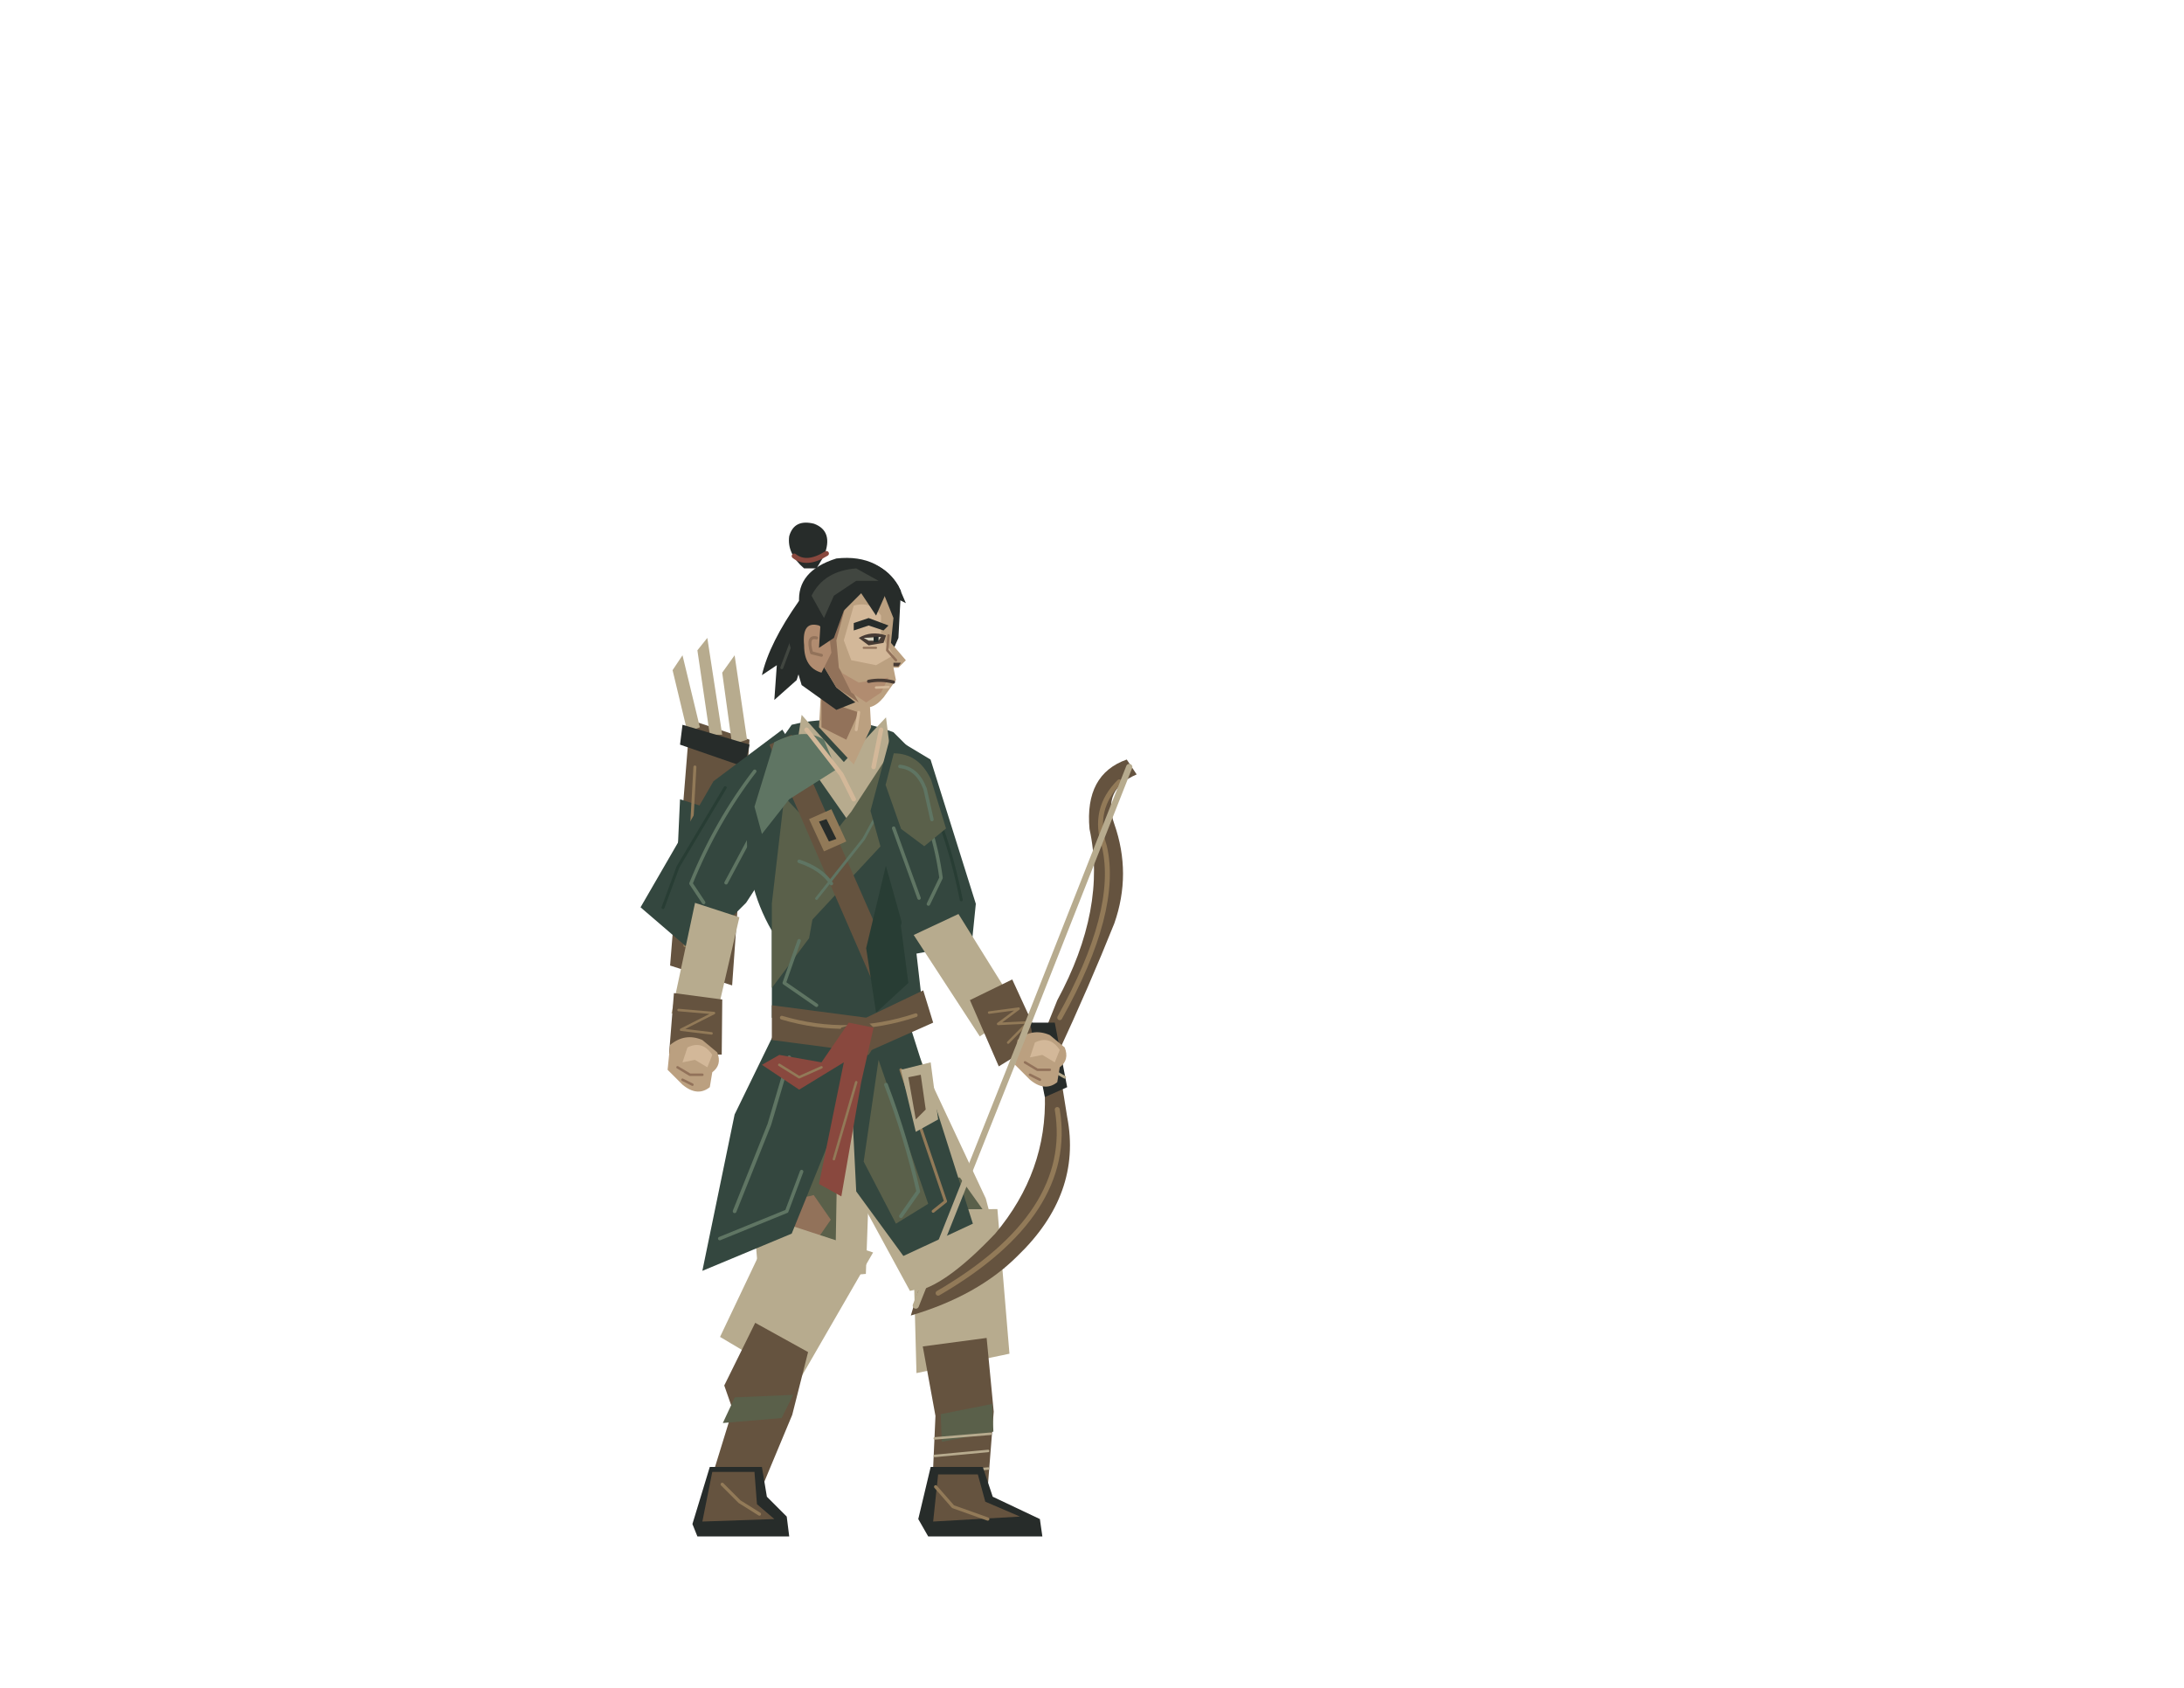
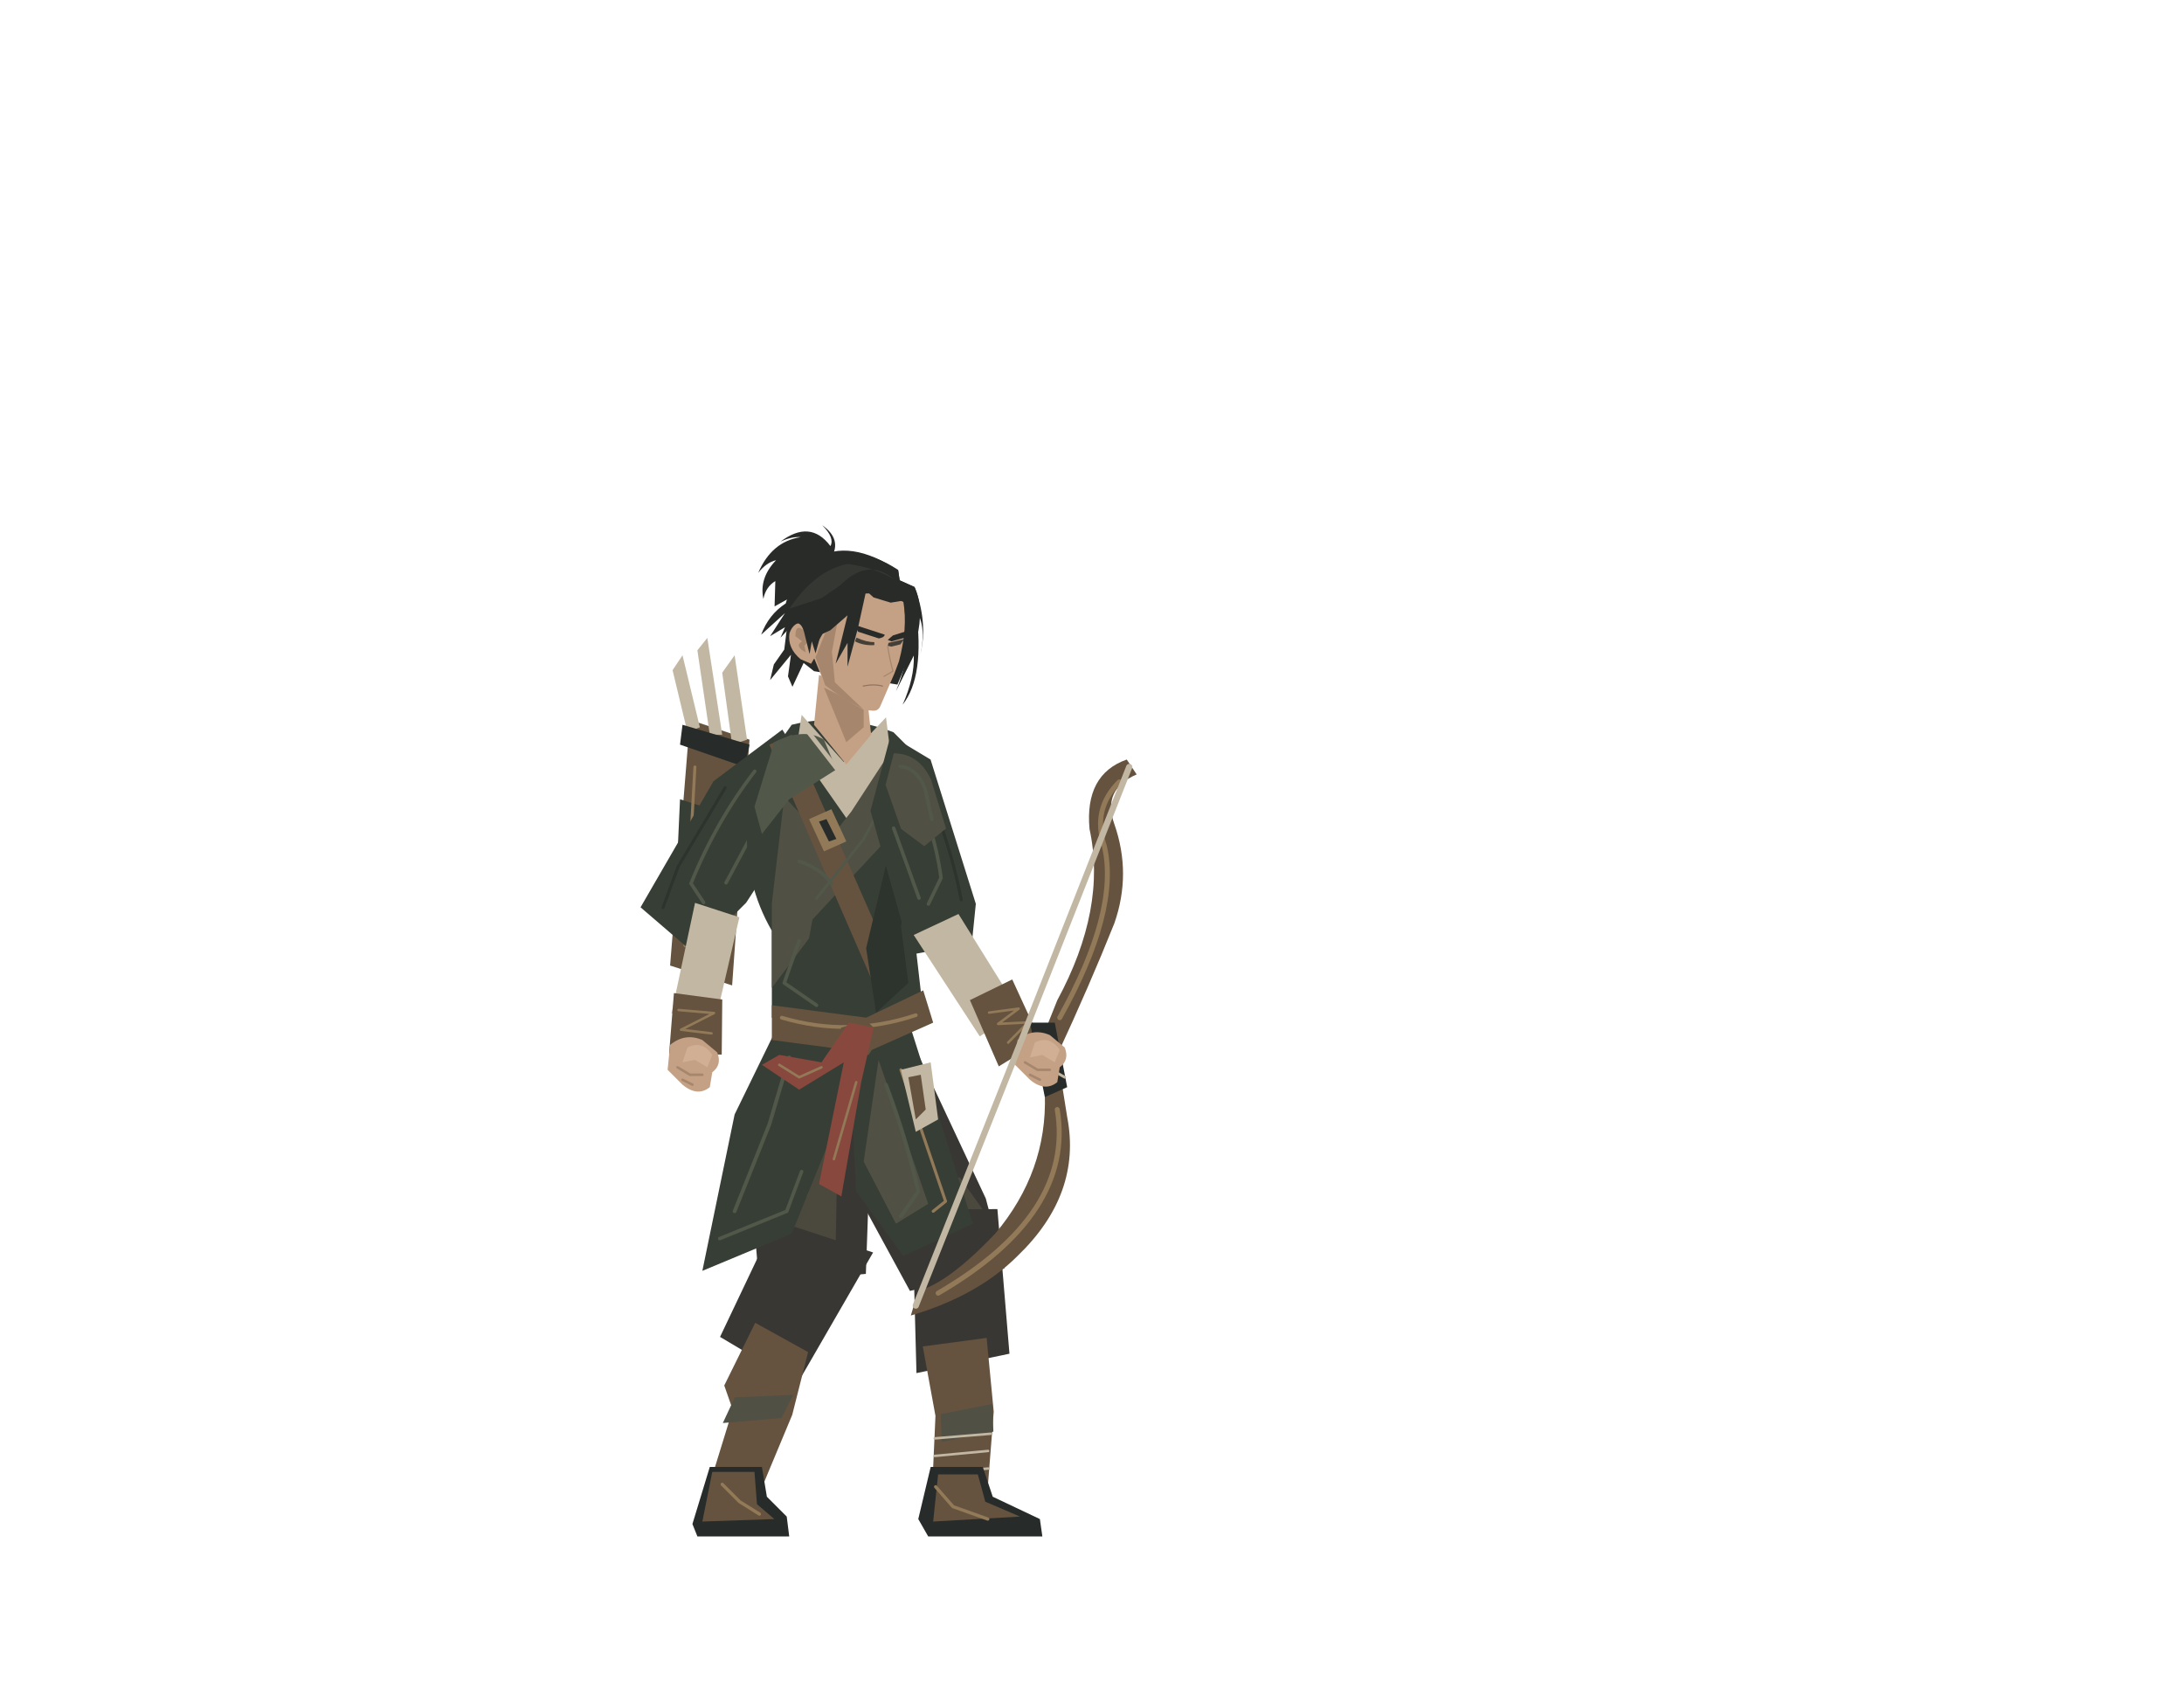
- <svg xmlns="http://www.w3.org/2000/svg" viewBox="-100 -140 880 680" role="img" aria-label="HONRO seol_o.v007 idle">
+ <svg xmlns="http://www.w3.org/2000/svg" viewBox="-100 -140 880 680" role="img" aria-label="HONRO seol_o.v008 idle">
  <g id="root" transform="matrix(1 0 0 1 0 0)" opacity="1" />
  <g id="prop_back" transform="matrix(1 0 0 1 0 3)" opacity="1">
    <path id="quiver_body" d="M178 147L202 155L195 254L170 246Z" fill="#65533F" />
-     <path id="quiver_band" d="M174 179L199 187L196 207L173 201Z" fill="#34473F" />
-     <path id="fletch" d="M177 152L171 127L175 121L182 150ZM186 153L181 119L185 114L191 153ZM195 157L191 128L196 121L201 155Z" fill="#B7AB8E" />
+     <path id="quiver_band" d="M174 179L199 187L196 207L173 201Z" fill="#373E35" />
+     <path id="fletch" d="M177 152L171 127L175 121L182 150ZM186 153L181 119L185 114L191 153ZM195 157L191 128L196 121L201 155Z" fill="#C2B7A2" />
    <path id="quiver_stitch" d="M180 166 L176 238 M190 177 L188 189 M185 213 L182 235" fill="none" stroke="#927A58" stroke-width="1.2" stroke-linecap="round" stroke-linejoin="round" />
    <path id="quiver_lip" d="M175 149 L202 157 200 166 174 157Z" fill="#272C2A" />
  </g>
  <g id="rear_thigh" transform="matrix(0.98386 -0.17893 0.17893 0.98386 -46.11173 47.746)" opacity="1">
-     <path id="rear_trouser" d="M222 272L251 286L232 373L189 369L192 338Z" fill="#B7AB8E" />
-     <path id="rear_trouser_fold" d="M218 298L230 320L221 365L204 369L207 346Z" fill="#5A604A" />
-     <path id="rear_trouser_crease" d="M217 299 Q224 322 210 345 L209 361" fill="none" stroke="#5A604A" stroke-width="1.5" stroke-linecap="round" stroke-linejoin="round" />
-     <path id="rear_knee_plane" d="M201 333 Q210 339 217 338 L222 349 212 359 201 354 198 343Z" fill="#92725A" />
+     <path id="rear_trouser" d="M222 272L251 286L232 373L189 369L192 338Z" fill="#393733" />
+     <path id="rear_trouser_fold" d="M218 298L230 320L221 365L204 369L207 346Z" fill="#4B483D" />
+     <path id="rear_trouser_crease" d="M217 299 Q224 322 210 345 L209 361" fill="none" stroke="#505044" stroke-width="1.5" stroke-linecap="round" stroke-linejoin="round" />
+     <path id="rear_knee_plane" d="M201 333 Q210 339 217 338 L222 349 212 359 201 354 198 343Z" fill="#4B483D" />
  </g>
  <g id="rear_shin" transform="matrix(0.98547 0.16983 -0.16983 0.98547 80.84293 -27.12849)" opacity="1">
-     <path id="rear_trouser_lower" d="M194 351L235 357L214 414L180 401Z" fill="#B7AB8E" />
+     <path id="rear_trouser_lower" d="M194 351L235 357L214 414L180 401Z" fill="#393733" />
    <path id="rear_wrap" d="M193 393L216 401L214 427L206 462L186 460L190 429L185 420Z" fill="#65533F" />
-     <path id="rear_wrap_band" d="M190 424L213 419L210 429L187 435Z" fill="#5A604A" />
+     <path id="rear_wrap_band" d="M190 424L213 419L210 429L187 435Z" fill="#505044" />
  </g>
  <g id="rear_foot" transform="matrix(1 0 0 1 0 0)" opacity="1">
    <path id="rear_boot" d="M186 451L207 451L209 463L217 471L218 479L181 479L179 474Z" fill="#272C2A" />
    <path id="rear_boot_upper" d="M187 453L204 453L205 466L212 472L183 473Z" fill="#65533F" />
    <path id="rear_boot_seam" d="M191 458 L198 465 206 470" fill="none" stroke="#927A58" stroke-width="1.3" stroke-linecap="round" stroke-linejoin="round" />
  </g>
  <g id="front_thigh" transform="matrix(0.98773 -0.15617 0.15617 0.98773 -40.31051 45.92141)" opacity="1">
-     <path id="front_trouser" d="M242 280L265 270L287 346L290 375L251 378L235 333Z" fill="#B7AB8E" />
-     <path id="front_trouser_crease" d="M267 304 Q273 330 275 348 L270 363" fill="none" stroke="#5A604A" stroke-width="1.5" stroke-linecap="round" stroke-linejoin="round" />
-     <path id="front_knee_plane" d="M264 335 L278 336 285 350 280 366 271 369 266 357Z" fill="#5A604A" />
+     <path id="front_trouser" d="M242 280L265 270L287 346L290 375L251 378L235 333Z" fill="#393733" />
+     <path id="front_trouser_crease" d="M267 304 Q273 330 275 348 L270 363" fill="none" stroke="#505044" stroke-width="1.5" stroke-linecap="round" stroke-linejoin="round" />
+     <path id="front_knee_plane" d="M264 335 L278 336 285 350 280 366 271 369 266 357Z" fill="#4B483D" />
  </g>
  <g id="front_shin" transform="matrix(0.99007 0.14058 -0.14058 0.99007 67.36609 -35.64756)" opacity="1">
-     <path id="front_trouser_lower" d="M252 351L286 346L299 403L263 416Z" fill="#B7AB8E" />
+     <path id="front_trouser_lower" d="M252 351L286 346L299 403L263 416Z" fill="#393733" />
    <path id="front_wrap" d="M264 405L289 398L296 427L298 459L276 463L273 432Z" fill="#65533F" />
-     <path id="front_wrap_band" d="M275 431L295 424L297 435L277 442Z" fill="#5A604A" />
-     <path id="ankle_bindings" d="M274 441 L296 436 M275 448 L296 443 M276 455 L297 450" fill="none" stroke="#B7AB8E" stroke-width="1" stroke-linecap="round" stroke-linejoin="round" />
+     <path id="front_wrap_band" d="M275 431L295 424L297 435L277 442Z" fill="#505044" />
+     <path id="ankle_bindings" d="M274 441 L296 436 M275 448 L296 443 M276 455 L297 450" fill="none" stroke="#C2B7A2" stroke-width="1" stroke-linecap="round" stroke-linejoin="round" />
  </g>
  <g id="front_foot" transform="matrix(1 0 0 1 0 0)" opacity="1">
    <path id="front_boot" d="M275 451L296 451L300 463L319 472L320 479L274 479L270 472Z" fill="#272C2A" />
    <path id="front_boot_upper" d="M278 454L294 454L297 465L311 471L276 473Z" fill="#65533F" />
    <path id="front_boot_seam" d="M277 459 L284 467 298 472" fill="none" stroke="#927A58" stroke-width="1.3" stroke-linecap="round" stroke-linejoin="round" />
  </g>
  <g id="rear_cloth" transform="matrix(1 0 0 1 0 3)" opacity="1">
-     <path id="rear_coat_tail" d="M216 265L247 285L219 354L183 369L196 306Z" fill="#34473F" />
-     <path id="rear_coat_fold" d="M218 283 L210 310 196 345" fill="none" stroke="#5F7563" stroke-width="1.5" stroke-linecap="round" stroke-linejoin="round" />
-     <path id="cloth_hems" d="M190 356 L217 345 223 329" fill="none" stroke="#5F7563" stroke-width="1.4" stroke-linecap="round" stroke-linejoin="round" />
+     <path id="rear_coat_tail" d="M216 265L247 285L219 354L183 369L196 306Z" fill="#373E35" />
+     <path id="rear_coat_fold" d="M218 283 L210 310 196 345" fill="none" stroke="#51584A" stroke-width="1.5" stroke-linecap="round" stroke-linejoin="round" />
+     <path id="cloth_hems" d="M190 356 L217 345 223 329" fill="none" stroke="#51584A" stroke-width="1.4" stroke-linecap="round" stroke-linejoin="round" />
  </g>
  <g id="pelvis" transform="matrix(1 0 0 1 0 3)" opacity="1" />
  <g id="rear_upper_arm" transform="matrix(0.99258 0.12158 -0.12158 0.99258 21.16939 -21.9454)" opacity="1">
-     <path id="rear_sleeve" d="M214 151L232 173L208 222L190 245L166 229L189 175Z" fill="#34473F" />
-     <path id="rear_sleeve_folds" d="M205 169 Q192 191 185 217 L191 224 M211 184 L199 215" fill="none" stroke="#5F7563" stroke-width="1.4" stroke-linecap="round" stroke-linejoin="round" />
-     <path id="rear_sleeve_seam" d="M194 177 L179 211 175 228" fill="none" stroke="#283D34" stroke-width="1.2" stroke-linecap="round" stroke-linejoin="round" />
+     <path id="rear_sleeve" d="M214 151L232 173L208 222L190 245L166 229L189 175Z" fill="#373E35" />
+     <path id="rear_sleeve_folds" d="M205 169 Q192 191 185 217 L191 224 M211 184 L199 215" fill="none" stroke="#51584A" stroke-width="1.4" stroke-linecap="round" stroke-linejoin="round" />
+     <path id="rear_sleeve_seam" d="M194 177 L179 211 175 228" fill="none" stroke="#2D332D" stroke-width="1.2" stroke-linecap="round" stroke-linejoin="round" />
  </g>
  <g id="rear_forearm" transform="matrix(0.9921 -0.12548 0.12548 0.9921 -34.57319 25.10488)" opacity="1">
-     <path id="rear_forearm" d="M188 224L205 232L191 270L173 267Z" fill="#B7AB8E" />
+     <path id="rear_forearm" d="M188 224L205 232L191 270L173 267Z" fill="#C2B7A2" />
    <path id="rear_bracer" d="M175 259L194 264L191 286L170 283Z" fill="#65533F" />
    <path id="rear_bracer_lace" d="M176 266 L190 269 176 274 188 277" fill="none" stroke="#927A58" stroke-width="1" stroke-linecap="round" stroke-linejoin="round" />
  </g>
  <g id="rear_hand" transform="matrix(1 0 0 1 0 0)" opacity="1">
-     <path id="rear_hand_shape" d="M170 281 Q176 276 183 279 L189 284 Q191 289 187 292 L186 298 Q181 302 175 297 L169 291Z" fill="#BBA080" />
-     <path id="rear_thumb" d="M177 282 Q183 279 187 285 L185 290 180 287 175 288Z" fill="#D3B899" />
-     <path id="rear_knuckles" d="M173 290 L178 293 183 293 M175 295 L179 297" fill="none" stroke="#92725A" stroke-width="1" stroke-linecap="round" stroke-linejoin="round" />
+     <path id="rear_hand_shape" d="M170 281 Q176 276 183 279 L189 284 Q191 289 187 292 L186 298 Q181 302 175 297 L169 291Z" fill="#C4A184" />
+     <path id="rear_thumb" d="M177 282 Q183 279 187 285 L185 290 180 287 175 288Z" fill="#D0AF94" />
+     <path id="rear_knuckles" d="M173 290 L178 293 183 293 M175 295 L179 297" fill="none" stroke="#A6866C" stroke-width="1" stroke-linecap="round" stroke-linejoin="round" />
  </g>
  <g id="front_cloth" transform="matrix(1 0 0 1 0 3)" opacity="1">
-     <path id="front_coat_tail" d="M242 277L265 265L292 350L264 363L245 337Z" fill="#34473F" />
-     <path id="front_coat_lining" d="M254 284L274 342L261 350L248 325Z" fill="#5A604A" />
-     <path id="front_coat_fold" d="M257 294 Q265 315 270 337 L263 347" fill="none" stroke="#5F7563" stroke-width="1.5" stroke-linecap="round" stroke-linejoin="round" />
+     <path id="front_coat_tail" d="M242 277L265 265L292 350L264 363L245 337Z" fill="#373E35" />
+     <path id="front_coat_lining" d="M254 284L274 342L261 350L248 325Z" fill="#505044" />
+     <path id="front_coat_fold" d="M257 294 Q265 315 270 337 L263 347" fill="none" stroke="#51584A" stroke-width="1.5" stroke-linecap="round" stroke-linejoin="round" />
    <path id="hip_stitch" d="M263 288 L281 341 276 345" fill="none" stroke="#927A58" stroke-width="1.2" stroke-linecap="round" stroke-linejoin="round" />
  </g>
  <g id="hair_tail" transform="matrix(1 0 0 1 0 3)" opacity="1">
-     <path id="hair_tie_tail" d="M222 99 Q210 116 207 129 L213 125 212 139 221 131 227 112Z" fill="#272C2A" />
-     <path id="tail_strand" d="M221 110 L215 126" fill="none" stroke="#414640" stroke-width="1.2" stroke-linecap="round" stroke-linejoin="round" />
+     <path id="ponytail" d="M234.9 81.8 Q239.4 74.3 231.3 68.6 Q236.4 73.7 234.6 77 Q226.5 66.2 214.5 75.2 Q219 73.1 222.6 73.4 Q210.9 75.2 205.5 87.8 Q208.8 83.6 212.7 82.7 Q205.8 89.9 207.6 98.3 Q208.5 93.5 212.4 91.1 L212.1 101.3 217.5 98.3 217.5 109.4 231.6 101.3Z" fill="#292B29" />
  </g>
  <g id="prop_hip" transform="matrix(1 0 0 1 0 3)" opacity="1">
-     <path id="home_wood" d="M263 288L275 285L278 308L269 313Z" fill="#B7AB8E" />
+     <path id="home_wood" d="M263 288L275 285L278 308L269 313Z" fill="#C2B7A2" />
    <path id="home_wood_grain" d="M266 291 L271 290 273 304 269 308Z" fill="#65533F" />
  </g>
  <g id="thorax" transform="matrix(1 0 0 1 0 3)" opacity="1">
-     <path id="torso" d="M219 149 Q239 144 260 152 L269 161 Q275 177 276 194 L268 230 272 265 246 282 211 267 211 232 Q200 213 201 190 L207 166Z" fill="#34473F" />
-     <path id="torso_side" d="M216 178L233 196L226 235L211 255L211 221Z" fill="#5A604A" />
-     <path id="collar" d="M223 145L240 164L257 146L259 162L242 188L221 158Z" fill="#B7AB8E" />
-     <path id="cross_lapel" d="M258 161L265 187L225 230L216 218L243 184Z" fill="#5A604A" />
+     <path id="torso" d="M219 149 Q239 144 260 152 L269 161 Q275 177 276 194 L268 230 272 265 246 282 211 267 211 232 Q200 213 201 190 L207 166Z" fill="#373E35" />
+     <path id="torso_side" d="M216 178L233 196L226 235L211 255L211 221Z" fill="#505044" />
+     <path id="collar" d="M223 145L240 164L257 146L259 162L242 188L221 158Z" fill="#C2B7A2" />
+     <path id="cross_lapel" d="M258 161L265 187L225 230L216 218L243 184Z" fill="#505044" />
    <path id="quiver_strap" d="M210 157L219 153L263 253L254 258Z" fill="#65533F" />
-     <path id="shoulder_plane" d="M212 156 Q224 150 232 155 L237 167 218 179 207 193 204 182Z" fill="#5F7563" />
-     <path id="rib_plane" d="M260 193 L272 191 263 230 266 253 253 265 249 239Z" fill="#283D34" />
-     <path id="chest_fold" d="M222 204 Q231 207 235 213 M222 236 L216 253 229 262" fill="none" stroke="#5F7563" stroke-width="1.4" stroke-linecap="round" stroke-linejoin="round" />
-     <path id="collar_edge" d="M225 151 L239 169 244 179 M255 151 L252 166" fill="none" stroke="#D3B899" stroke-width="1.8" stroke-linecap="round" stroke-linejoin="round" />
-     <path id="lapel_seam" d="M260 173 L248 195 229 219" fill="none" stroke="#5F7563" stroke-width="1.1" stroke-linecap="round" stroke-linejoin="round" />
+     <path id="shoulder_plane" d="M212 156 Q224 150 232 155 L237 167 218 179 207 193 204 182Z" fill="#51584A" />
+     <path id="rib_plane" d="M260 193 L272 191 263 230 266 253 253 265 249 239Z" fill="#2D332D" />
+     <path id="chest_fold" d="M222 204 Q231 207 235 213 M222 236 L216 253 229 262" fill="none" stroke="#51584A" stroke-width="1.4" stroke-linecap="round" stroke-linejoin="round" />
+     <path id="collar_edge" d="M225 151 L239 169 244 179 M255 151 L252 166" fill="none" stroke="#C2B7A2" stroke-width="1.8" stroke-linecap="round" stroke-linejoin="round" />
+     <path id="lapel_seam" d="M260 173 L248 195 229 219" fill="none" stroke="#51584A" stroke-width="1.1" stroke-linecap="round" stroke-linejoin="round" />
    <path id="strap_buckle" d="M226 187 L235 183 241 196 232 200Z" fill="#927A58" />
    <path id="buckle_inset" d="M230 188 L233 187 237 195 234 196Z" fill="#272C2A" />
  </g>
  <g id="neck" transform="matrix(1 0 0 1 0 3)" opacity="1">
-     <path id="neck" d="M231 132 Q240 137 250 132 L251 150 244 165 230 150Z" fill="#BBA080" />
-     <path id="neck_turn" d="M231 136 L240 142 246 144 241 155 231 150Z" fill="#92725A" />
-     <path id="neck_tendon" d="M246 144 L245 151" fill="none" stroke="#D3B899" stroke-width="1.2" stroke-linecap="round" stroke-linejoin="round" />
+     <path id="neck" d="M230 129 L249 134 251 153 241 165 228 149Z" fill="#C4A184" />
+     <path id="neck_turn" d="M232 134 L248 142 248 150 241 156Z" fill="#A6866C" />
  </g>
  <g id="front_upper_arm" transform="matrix(0.99492 0.10069 -0.10069 0.99492 17.65827 -22.85917)" opacity="1">
-     <path id="front_sleeve" d="M258 154L275 162L299 218L299 234L275 241L253 185Z" fill="#34473F" />
-     <path id="front_sleeve_folds" d="M267 170 Q279 188 284 209 L280 220 M263 191 L276 218" fill="none" stroke="#5F7563" stroke-width="1.4" stroke-linecap="round" stroke-linejoin="round" />
-     <path id="front_sleeve_seam" d="M276 177 Q286 194 293 217" fill="none" stroke="#283D34" stroke-width="1.2" stroke-linecap="round" stroke-linejoin="round" />
-     <path id="shoulder_guard" d="M260 161 Q270 160 276 170 L284 189 276 197 266 191 258 174Z" fill="#5A604A" />
-     <path id="guard_edge" d="M263 166 Q270 166 274 174 L278 186" fill="none" stroke="#5F7563" stroke-width="1.4" stroke-linecap="round" stroke-linejoin="round" />
+     <path id="front_sleeve" d="M258 154L275 162L299 218L299 234L275 241L253 185Z" fill="#373E35" />
+     <path id="front_sleeve_folds" d="M267 170 Q279 188 284 209 L280 220 M263 191 L276 218" fill="none" stroke="#51584A" stroke-width="1.4" stroke-linecap="round" stroke-linejoin="round" />
+     <path id="front_sleeve_seam" d="M276 177 Q286 194 293 217" fill="none" stroke="#2D332D" stroke-width="1.2" stroke-linecap="round" stroke-linejoin="round" />
+     <path id="shoulder_guard" d="M260 161 Q270 160 276 170 L284 189 276 197 266 191 258 174Z" fill="#505044" />
+     <path id="guard_edge" d="M263 166 Q270 166 274 174 L278 186" fill="none" stroke="#51584A" stroke-width="1.4" stroke-linecap="round" stroke-linejoin="round" />
  </g>
  <g id="front_forearm" transform="matrix(0.99125 -0.13202 0.13202 0.99125 -34.80823 45.00649)" opacity="1">
-     <path id="front_forearm" d="M275 230L294 224L313 266L296 274Z" fill="#B7AB8E" />
+     <path id="front_forearm" d="M275 230L294 224L313 266L296 274Z" fill="#C2B7A2" />
    <path id="front_bracer" d="M294 259L312 253L320 279L302 287Z" fill="#65533F" />
    <path id="front_bracer_lace" d="M301 265 L313 265 304 270 316 271 307 278" fill="none" stroke="#927A58" stroke-width="1" stroke-linecap="round" stroke-linejoin="round" />
  </g>
  <g id="belt" transform="matrix(1 0 0 1 0 3)" opacity="1">
    <path id="waist" d="M211 262L249 267L272 256L276 269L249 281L211 276Z" fill="#65533F" />
    <path id="belt_edge" d="M215 267 Q242 275 269 266" fill="none" stroke="#927A58" stroke-width="1.5" stroke-linecap="round" stroke-linejoin="round" />
    <path id="belt_knot" d="M239 271 L249 268 255 274 250 282 240 282 236 277Z" fill="#65533F" />
-     <path id="belt_knot_stitch" d="M240 275 L250 275 M241 278 L248 278" fill="none" stroke="#B7AB8E" stroke-width="1" stroke-linecap="round" stroke-linejoin="round" />
+     <path id="belt_knot_stitch" d="M240 275 L250 275 M241 278 L248 278" fill="none" stroke="#C2B7A2" stroke-width="1" stroke-linecap="round" stroke-linejoin="round" />
  </g>
  <g id="ribbon" transform="matrix(1 0 0 1 0 3)" opacity="1">
    <path id="wind_cord" d="M242 269L252 271L247 293L239 339L230 334L240 285L222 296L207 286L214 282L231 285Z" fill="#89483E" />
    <path id="sash_weave" d="M245 293 L236 324 M214 286 L222 291 231 287" fill="none" stroke="#927A58" stroke-width="1" stroke-linecap="round" stroke-linejoin="round" />
  </g>
  <g id="weapon" transform="matrix(1 0 0 1 0 0)" opacity="1">
    <path id="bow_body" d="M354 166Q337 172 339 194Q346 226 326 263L318 283L321 301Q322 332 301 357Q282 377 270 380L267 390Q294 382 310 366Q336 341 330 310L326 285Q339 257 349 232Q356 212 349 192Q344 178 358 172Z" fill="#65533F" />
    <path id="bow_grip" d="M315 272L325 272L330 298L321 302Z" fill="#272C2A" />
    <path id="bow_laminate" d="M351 175 Q340 186 345 201 Q351 227 327 270 M326 307 Q333 349 278 381" fill="none" stroke="#927A58" stroke-width="2" stroke-linecap="round" stroke-linejoin="round" />
-     <path id="bow_wrap" d="M320 277 L327 282 M321 283 L328 288 M322 290 L329 294" fill="none" stroke="#B7AB8E" stroke-width="1.1" stroke-linecap="round" stroke-linejoin="round" />
+     <path id="bow_wrap" d="M320 277 L327 282 M321 283 L328 288 M322 290 L329 294" fill="none" stroke="#C2B7A2" stroke-width="1.1" stroke-linecap="round" stroke-linejoin="round" />
  </g>
  <g id="front_hand" transform="matrix(1 0 0 1 0 0)" opacity="1">
-     <path id="front_hand_shape" d="M310 279 Q316 274 323 277 L329 282 Q331 287 327 290 L326 296 Q321 300 315 295 L309 289Z" fill="#BBA080" />
-     <path id="front_thumb" d="M317 280 Q323 277 327 283 L325 288 320 285 315 286Z" fill="#D3B899" />
-     <path id="front_knuckles" d="M313 288 L318 291 323 291 M315 293 L319 295" fill="none" stroke="#92725A" stroke-width="1" stroke-linecap="round" stroke-linejoin="round" />
+     <path id="front_hand_shape" d="M310 279 Q316 274 323 277 L329 282 Q331 287 327 290 L326 296 Q321 300 315 295 L309 289Z" fill="#C4A184" />
+     <path id="front_thumb" d="M317 280 Q323 277 327 283 L325 288 320 285 315 286Z" fill="#D0AF94" />
+     <path id="front_knuckles" d="M313 288 L318 291 323 291 M315 293 L319 295" fill="none" stroke="#A6866C" stroke-width="1" stroke-linecap="round" stroke-linejoin="round" />
  </g>
  <g id="head" transform="matrix(1 0 0 1 0 3)" opacity="1">
-     <path id="hair_back" d="M222 100 Q221 87 237 82 Q255 80 263 95 L262 114 252 137 237 143 223 133 218 116Z" fill="#272C2A" />
-     <path id="face_plane" d="M235 94 Q247 88 256 96 L260 106 259 116 265 123 262 126 260 126 261 131 256 138 Q251 144 246 141 L237 134 231 124 231 109Z" fill="#BBA080" />
-     <path id="temple_shadow" d="M234 99 L241 100 237 115 238 126 246 140 237 134 231 124 231 111Z" fill="#92725A" />
-     <path id="cheek_light" d="M244 101 Q251 99 255 105 L255 113 260 121 253 125 243 123 240 115Z" fill="#D3B899" />
-     <path id="jaw_plane" d="M239 128 L246 132 258 130 255 136 249 140 243 136Z" fill="#B18C70" />
-     <path id="brow_plane" d="M244 103 L249 102 254 105 250 105 246 106Z" fill="#D3B899" />
-     <path id="ear" d="M230 109 Q223 107 224 117 Q224 126 231 128 L235 120 234 112Z" fill="#B18C70" />
-     <path id="ear_fold" d="M229 114 Q225 113 227 120 L231 121" fill="none" stroke="#92725A" stroke-width="1.2" stroke-linecap="round" stroke-linejoin="round" />
-     <path id="brow" d="M244 108 L250 106 258 109 256 111 250 109 244 111Z" fill="#272C2A" />
-     <path id="eye_socket" d="M246 114 Q251 111 257 113 L256 116 250 117Z" fill="#473B34" />
-     <path id="eye_light" d="M248 114 L255 113.6 254 115.1 250 115.1Z" fill="#D8D5C2" />
-     <path id="iris" d="M252 113.5 L254 113.5 254 115.6 252 115.8Z" fill="#242B2A" />
-     <path id="lower_lid" d="M248 118 L253 118" fill="none" stroke="#92725A" stroke-width="0.8" stroke-linecap="round" stroke-linejoin="round" />
-     <path id="nose_bridge" d="M258 113 L257.5 119 261 123" fill="none" stroke="#92725A" stroke-width="1" stroke-linecap="round" stroke-linejoin="round" />
-     <path id="nostril" d="M260 124 L263 124 262 125.5 260 125.4Z" fill="#473B34" />
-     <path id="mouth" d="M250 131.5 Q255 130.5 260 131.8" fill="none" stroke="#473B34" stroke-width="1.3" stroke-linecap="round" stroke-linejoin="round" />
-     <path id="lower_lip" d="M253 134 L258 133.8" fill="none" stroke="#D3B899" stroke-width="1" stroke-linecap="round" stroke-linejoin="round" />
-     <path id="hair_front" d="M222 100 Q223 86 238 83 Q255 81 262 93 L265 100 257 96 253 105 247 96 240 103 236 114 230 118 231 102Z" fill="#272C2A" />
-     <path id="hair_sweep" d="M227 97 Q232 87 245 86 L254 91 245 91 236 97 232 106Z" fill="#414640" />
-     <path id="hair_knot" d="M224 86 Q217 80 218 73 Q220 66 228 68 Q236 71 232 81 L229 86Z" fill="#272C2A" />
-     <path id="hair_tie" d="M220 81 Q225 85 233 80" fill="none" stroke="#89483E" stroke-width="2" stroke-linecap="round" stroke-linejoin="round" />
+     <path id="hair_back" d="M219.3 92.3 Q218.1 86 228.3 82.1 Q242.4 73.7 261.9 86.9 L262.5 90.8 268.5 93.5 Q272.4 101.9 269.4 114.2 L261.6 132.8 228 127.4 223.8 124.1 219.3 133.7 217.5 129.5 218.7 120.8 210.3 131 211.8 124.7 216 118.7Z" fill="#292B29" />
+     <path id="face_plane" d="M235.5 101.6 Q247.5 91.7 264 99.5 Q265.8 110 262.2 123.5 L260.4 128.3 254.7 141.5 Q253.8 143.6 251.4 143.3 L248.1 143 Q239.4 138.5 232.5 133.1 L227.1 119.9 231.6 112.1Z" fill="#C4A184" />
+     <path id="temple_shadow" d="M233.1 110.6 L237.6 106.7 235.2 119.6 236.4 131.9 247.8 142.7 240.3 138.8 232.5 133.1 228.6 121.7Z" fill="#A6866C" />
+     <path id="ear" d="M224.7 107.9 Q219.9 107 218.1 112.1 Q217.2 118.1 222.6 122.6 L226.8 124.4 229.5 119.9 227.7 111.5Z" fill="#C4A184" />
+     <path id="ear_fold" d="M224.1 111.2 Q220.5 107.9 220.5 113.3 L223.2 115.4 Q219.9 117.2 224.7 119.9 L224.1 117.2 225.9 115.1Z" fill="#A6866C" />
+     <path id="near_brow" d="M244.5 108.8 L256.5 112.7 Q256.2 113.9 254.1 114.2 L245.7 111.5Z" fill="#292B29" />
+     <path id="far_brow" d="M259.8 113 L265.5 111.2 264.6 113.9 259.2 115.4 257.7 114.8Z" fill="#292B29" />
+     <path id="near_eye" d="M245.1 113.9 Q249 115.7 252.3 115.7 L252.3 116.9 Q248.1 117.2 244.5 115.4Z" fill="#454037" />
+     <path id="far_eye" d="M258 116 L264.3 114.5 262.8 116.6 259.2 117.5 257.7 117.2Z" fill="#454037" />
+     <path id="nose" d="M257.7 117.5 Q258.6 123.2 259.8 127.4 L256.2 129.5" fill="none" stroke="#A6866C" stroke-width="0.45" stroke-linecap="round" stroke-linejoin="round" />
+     <path id="mouth" d="M247.8 133.4 Q252 132.5 255.6 133.4" fill="none" stroke="#8F705C" stroke-width="0.42" stroke-linecap="round" stroke-linejoin="round" />
+     <path id="hair_front" d="M216.6 100.1 Q219.9 88.1 228.3 84.8 Q242.4 74 261.9 86.6 L262.5 90.8 268.5 93.5 Q273.9 107.6 270.9 120.5 Q273.3 109.4 269.1 102.8 Q272.7 129.5 263.7 140.9 Q268.5 130.1 268.2 121.1 L261 135.5 Q265.5 124.4 265.5 117.5 L264.3 98.9 258.9 99.8 252 97.7 249 95 245.7 110 241.5 125.6 241.5 116 236.7 124.4 241.5 104.9 234.6 110.9 230.7 112.7 228.6 120.2 227.1 115.4 226.2 120.5 224.4 113.3 Q222.9 105.8 219 109.1 L214.5 113.9 216.3 109.7 210.3 113.3 216.3 104 206.7 112.7 Q209.7 104.6 216.6 100.1Z" fill="#292B29" />
+     <path id="hair_sweep" d="M218.1 102.2 Q228.3 86.9 241.5 84.2 Q252.6 85.7 260.4 90.5 Q249.9 81.5 238.8 92.6 L231 98Z" fill="#353733" />
  </g>
  <g opacity="1">
-     <path id="bowstring_constraint" d="M355 169 L312 278 L269 386" fill="none" stroke="#B7AB8E" stroke-width="2.5" stroke-linecap="round" stroke-linejoin="round" />
+     <path id="bowstring_constraint" d="M355 169 L312 278 L269 386" fill="none" stroke="#C2B7A2" stroke-width="2.5" stroke-linecap="round" stroke-linejoin="round" />
  </g>
  <g opacity="0">
-     <path id="arrow_constraint" d="M312 278 L353.131 306.792 M344.857 304.662 L353.131 306.792 L348.297 299.746" fill="none" stroke="#B7AB8E" stroke-width="2.8" stroke-linecap="round" stroke-linejoin="round" />
+     <path id="arrow_constraint" d="M312 278 L353.131 306.792 M344.857 304.662 L353.131 306.792 L348.297 299.746" fill="none" stroke="#C2B7A2" stroke-width="2.8" stroke-linecap="round" stroke-linejoin="round" />
  </g>
</svg>
